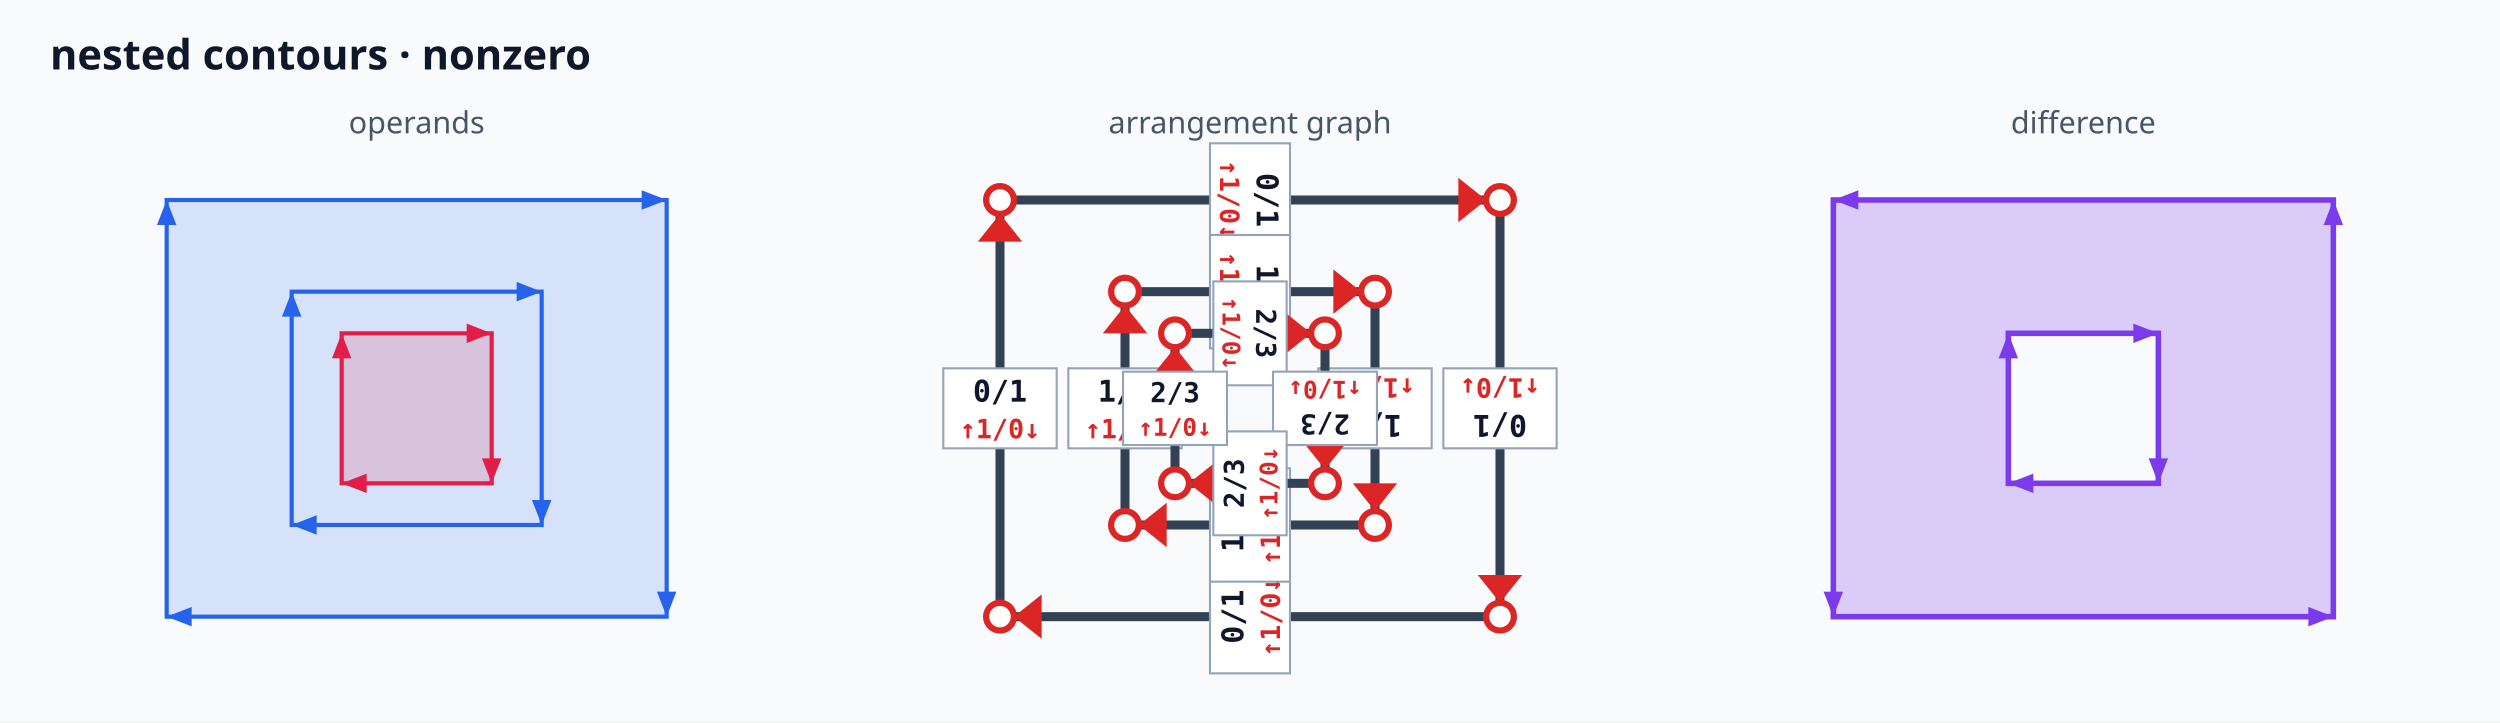
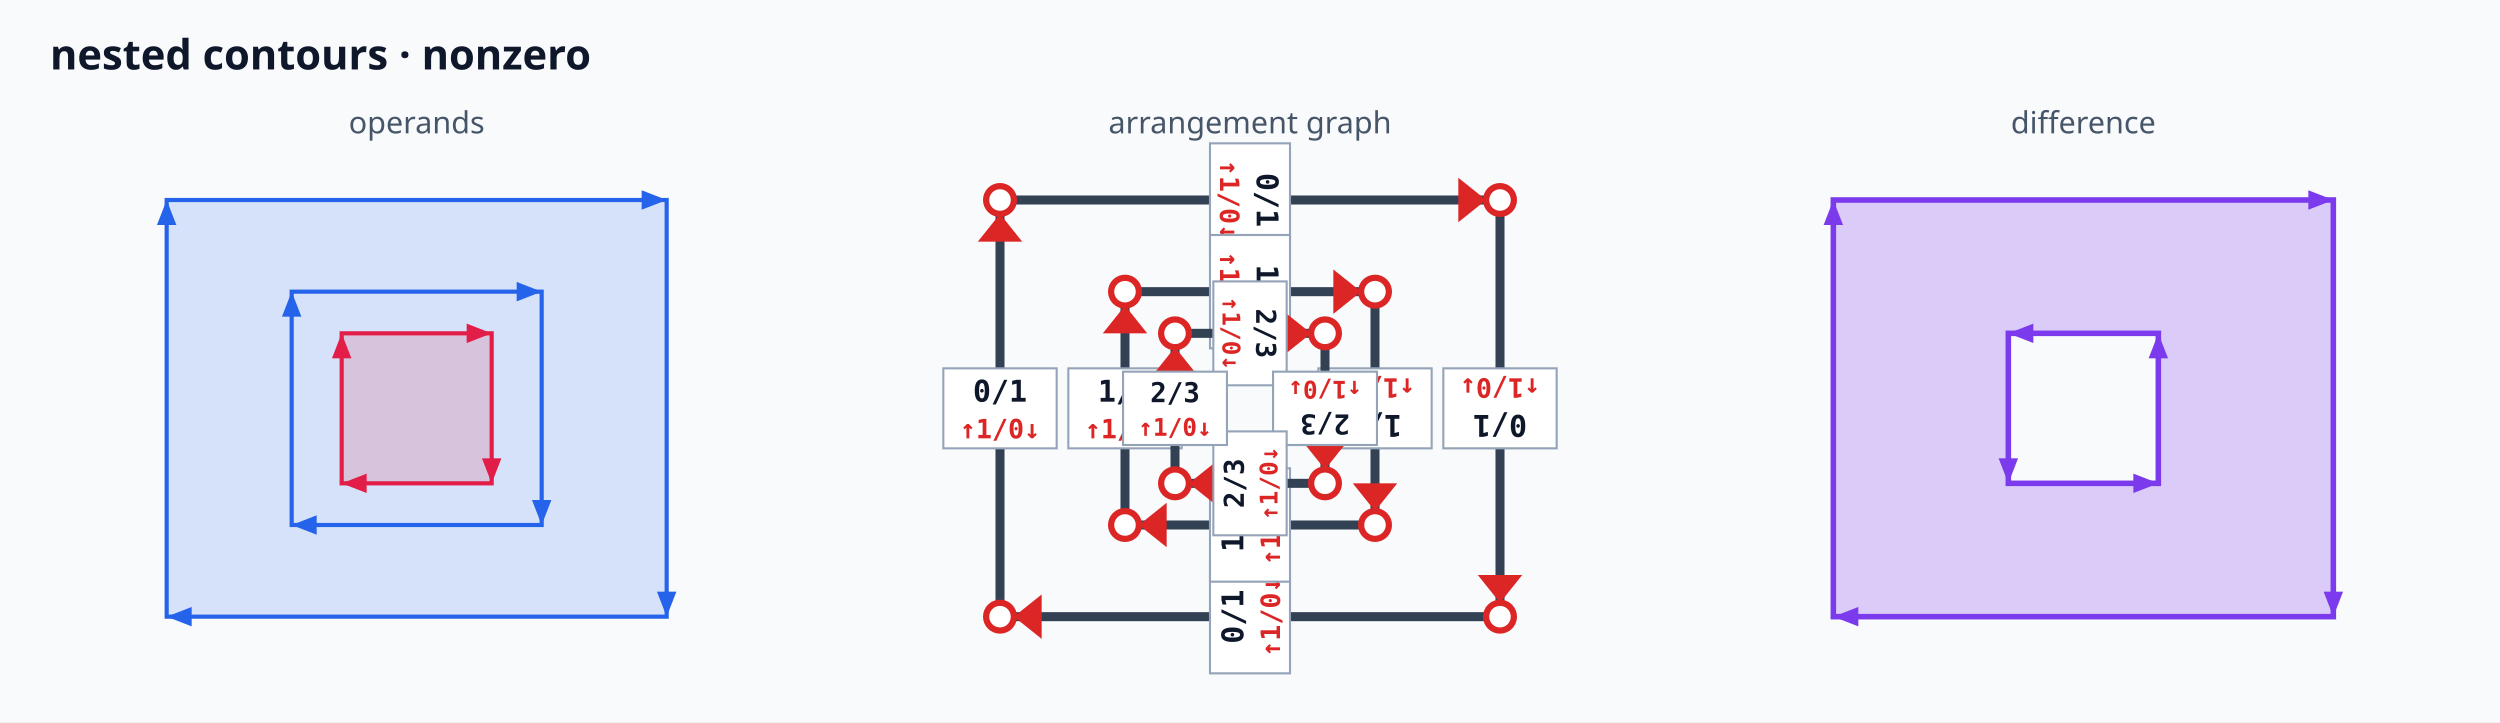
<svg xmlns="http://www.w3.org/2000/svg" viewBox="0 0 900 260" width="900" height="260">
  <rect x="0" y="0" width="900" height="260" style="fill: #f8fafc; stroke: none" />
  <text x="18" y="25" font-size="15" style="fill: #0f172a; font-family: system-ui; font-weight: 600">nested contours · nonzero</text>
  <text x="150" y="48" font-size="11" style="fill: #475569; font-family: system-ui; text-anchor: middle">operands</text>
  <text x="450" y="48" font-size="11" style="fill: #475569; font-family: system-ui; text-anchor: middle">arrangement graph</text>
  <text x="750" y="48" font-size="11" style="fill: #475569; font-family: system-ui; text-anchor: middle">difference</text>
  <path d="M 60 72 H 240 V 222 H 60 Z M 105 105 H 195 V 189 H 105 Z" style="fill: #2563eb; fill-opacity: 0.16; fill-rule: nonzero; stroke: #2563eb; stroke-width: 1.5" />
  <path d="M 123 120 H 177 V 174 H 123 Z" style="fill: #e11d48; fill-opacity: 0.16; fill-rule: nonzero; stroke: #e11d48; stroke-width: 1.5" />
-   <path d="M 840 72 H 660 V 222 H 840 Z M 723 120 H 777 V 174 H 723 Z" style="fill: #7c3aed; fill-opacity: 0.24; fill-rule: nonzero; stroke: #7c3aed; stroke-width: 2" />
+   <path d="M 660 72 H 840 V 222 H 660 Z M 777 120 H 723 V 174 H 777 Z" style="fill: #7c3aed; fill-opacity: 0.24; fill-rule: nonzero; stroke: #7c3aed; stroke-width: 2" />
  <path d="M 240 72 L 231 75.5 V 68.5 Z" style="fill: #2563eb; fill-opacity: 1.0; stroke: none" />
  <path d="M 240 222 L 236.5 213 H 243.5 Z" style="fill: #2563eb; fill-opacity: 1.0; stroke: none" />
  <path d="M 60 222 L 69 218.5 V 225.5 Z" style="fill: #2563eb; fill-opacity: 1.0; stroke: none" />
  <path d="M 60 72 L 63.5 81 H 56.5 Z" style="fill: #2563eb; fill-opacity: 1.0; stroke: none" />
  <path d="M 195 105 L 186 108.5 V 101.5 Z" style="fill: #2563eb; fill-opacity: 1.0; stroke: none" />
  <path d="M 195 189 L 191.5 180 H 198.5 Z" style="fill: #2563eb; fill-opacity: 1.0; stroke: none" />
  <path d="M 105 189 L 114 185.5 V 192.5 Z" style="fill: #2563eb; fill-opacity: 1.0; stroke: none" />
  <path d="M 105 105 L 108.5 114 H 101.5 Z" style="fill: #2563eb; fill-opacity: 1.0; stroke: none" />
  <path d="M 177 120 L 168 123.5 V 116.5 Z" style="fill: #e11d48; fill-opacity: 1.0; stroke: none" />
  <path d="M 177 174 L 173.5 165 H 180.5 Z" style="fill: #e11d48; fill-opacity: 1.0; stroke: none" />
  <path d="M 123 174 L 132 170.5 V 177.5 Z" style="fill: #e11d48; fill-opacity: 1.0; stroke: none" />
  <path d="M 123 120 L 126.5 129 H 119.5 Z" style="fill: #e11d48; fill-opacity: 1.0; stroke: none" />
  <path d="M 360 72 H 540" style="fill: none; stroke: #334155; stroke-width: 3.25" />
  <path d="M 535 72 L 525 80 V 64 Z" style="fill: #dc2626; fill-opacity: 1.0; stroke: none" />
  <rect x="429.6" y="57.6" width="40.8" height="28.8" style="fill: #fff; stroke: #94a3b8; stroke-width: 0.75" transform="rotate(90 450 72)" />
  <text x="450" y="69.6" font-size="10.8" style="fill: #0f172a; font-family: ui-monospace, monospace; font-weight: 700; text-anchor: middle" transform="rotate(90 450 72)">0/1</text>
  <text x="450" y="82.8" font-size="9.6" style="fill: #dc2626; font-family: ui-monospace, monospace; font-weight: 700; text-anchor: middle" transform="rotate(90 450 72)">↑1/0↓</text>
  <path d="M 540 72 V 222" style="fill: none; stroke: #334155; stroke-width: 3.25" />
  <path d="M 540 217 L 532 207 H 548 Z" style="fill: #dc2626; fill-opacity: 1.0; stroke: none" />
  <rect x="519.6" y="132.6" width="40.8" height="28.8" style="fill: #fff; stroke: #94a3b8; stroke-width: 0.75" transform="rotate(180 540 147)" />
  <text x="540" y="144.6" font-size="10.8" style="fill: #0f172a; font-family: ui-monospace, monospace; font-weight: 700; text-anchor: middle" transform="rotate(180 540 147)">0/1</text>
  <text x="540" y="157.8" font-size="9.6" style="fill: #dc2626; font-family: ui-monospace, monospace; font-weight: 700; text-anchor: middle" transform="rotate(180 540 147)">↑1/0↓</text>
  <path d="M 540 222 H 360" style="fill: none; stroke: #334155; stroke-width: 3.25" />
  <path d="M 365 222 L 375 214 V 230 Z" style="fill: #dc2626; fill-opacity: 1.0; stroke: none" />
  <rect x="429.6" y="207.6" width="40.8" height="28.8" style="fill: #fff; stroke: #94a3b8; stroke-width: 0.75" transform="rotate(270 450 222)" />
  <text x="450" y="219.6" font-size="10.8" style="fill: #0f172a; font-family: ui-monospace, monospace; font-weight: 700; text-anchor: middle" transform="rotate(270 450 222)">0/1</text>
  <text x="450" y="232.8" font-size="9.6" style="fill: #dc2626; font-family: ui-monospace, monospace; font-weight: 700; text-anchor: middle" transform="rotate(270 450 222)">↑1/0↓</text>
  <path d="M 360 222 V 72" style="fill: none; stroke: #334155; stroke-width: 3.25" />
  <path d="M 360 77 L 368 87 H 352 Z" style="fill: #dc2626; fill-opacity: 1.0; stroke: none" />
  <rect x="339.6" y="132.6" width="40.8" height="28.8" style="fill: #fff; stroke: #94a3b8; stroke-width: 0.75" transform="rotate(0 360 147)" />
  <text x="360" y="144.6" font-size="10.8" style="fill: #0f172a; font-family: ui-monospace, monospace; font-weight: 700; text-anchor: middle" transform="rotate(0 360 147)">0/1</text>
  <text x="360" y="157.8" font-size="9.6" style="fill: #dc2626; font-family: ui-monospace, monospace; font-weight: 700; text-anchor: middle" transform="rotate(0 360 147)">↑1/0↓</text>
  <path d="M 405 105 H 495" style="fill: none; stroke: #334155; stroke-width: 3.25" />
  <path d="M 490 105 L 480 113 V 97 Z" style="fill: #dc2626; fill-opacity: 1.0; stroke: none" />
  <rect x="429.6" y="90.6" width="40.8" height="28.8" style="fill: #fff; stroke: #94a3b8; stroke-width: 0.75" transform="rotate(90 450 105)" />
  <text x="450" y="102.6" font-size="10.8" style="fill: #0f172a; font-family: ui-monospace, monospace; font-weight: 700; text-anchor: middle" transform="rotate(90 450 105)">1/2</text>
  <text x="450" y="115.8" font-size="9.6" style="fill: #dc2626; font-family: ui-monospace, monospace; font-weight: 700; text-anchor: middle" transform="rotate(90 450 105)">↑1/0↓</text>
  <path d="M 495 105 V 189" style="fill: none; stroke: #334155; stroke-width: 3.25" />
  <path d="M 495 184 L 487 174 H 503 Z" style="fill: #dc2626; fill-opacity: 1.0; stroke: none" />
  <rect x="474.6" y="132.6" width="40.8" height="28.8" style="fill: #fff; stroke: #94a3b8; stroke-width: 0.75" transform="rotate(180 495 147)" />
  <text x="495" y="144.6" font-size="10.8" style="fill: #0f172a; font-family: ui-monospace, monospace; font-weight: 700; text-anchor: middle" transform="rotate(180 495 147)">1/2</text>
  <text x="495" y="157.8" font-size="9.6" style="fill: #dc2626; font-family: ui-monospace, monospace; font-weight: 700; text-anchor: middle" transform="rotate(180 495 147)">↑1/0↓</text>
  <path d="M 495 189 H 405" style="fill: none; stroke: #334155; stroke-width: 3.25" />
  <path d="M 410 189 L 420 181 V 197 Z" style="fill: #dc2626; fill-opacity: 1.0; stroke: none" />
  <rect x="429.6" y="174.6" width="40.8" height="28.8" style="fill: #fff; stroke: #94a3b8; stroke-width: 0.75" transform="rotate(270 450 189)" />
  <text x="450" y="186.6" font-size="10.8" style="fill: #0f172a; font-family: ui-monospace, monospace; font-weight: 700; text-anchor: middle" transform="rotate(270 450 189)">1/2</text>
  <text x="450" y="199.8" font-size="9.6" style="fill: #dc2626; font-family: ui-monospace, monospace; font-weight: 700; text-anchor: middle" transform="rotate(270 450 189)">↑1/0↓</text>
  <path d="M 405 189 V 105" style="fill: none; stroke: #334155; stroke-width: 3.25" />
  <path d="M 405 110 L 413 120 H 397 Z" style="fill: #dc2626; fill-opacity: 1.0; stroke: none" />
  <rect x="384.6" y="132.6" width="40.8" height="28.8" style="fill: #fff; stroke: #94a3b8; stroke-width: 0.75" transform="rotate(0 405 147)" />
  <text x="405" y="144.6" font-size="10.8" style="fill: #0f172a; font-family: ui-monospace, monospace; font-weight: 700; text-anchor: middle" transform="rotate(0 405 147)">1/2</text>
  <text x="405" y="157.8" font-size="9.6" style="fill: #dc2626; font-family: ui-monospace, monospace; font-weight: 700; text-anchor: middle" transform="rotate(0 405 147)">↑1/0↓</text>
  <path d="M 423 120 H 477" style="fill: none; stroke: #334155; stroke-width: 3.25" />
  <path d="M 472 120 L 462 128 V 112 Z" style="fill: #dc2626; fill-opacity: 1.0; stroke: none" />
  <rect x="431.3" y="106.8" width="37.4" height="26.4" style="fill: #fff; stroke: #94a3b8; stroke-width: 0.75" transform="rotate(90 450 120)" />
  <text x="450" y="117.8" font-size="9.9" style="fill: #0f172a; font-family: ui-monospace, monospace; font-weight: 700; text-anchor: middle" transform="rotate(90 450 120)">2/3</text>
  <text x="450" y="129.9" font-size="8.8" style="fill: #dc2626; font-family: ui-monospace, monospace; font-weight: 700; text-anchor: middle" transform="rotate(90 450 120)">↑1/0↓</text>
  <path d="M 477 120 V 174" style="fill: none; stroke: #334155; stroke-width: 3.25" />
  <path d="M 477 169 L 469 159 H 485 Z" style="fill: #dc2626; fill-opacity: 1.0; stroke: none" />
  <rect x="458.3" y="133.8" width="37.4" height="26.4" style="fill: #fff; stroke: #94a3b8; stroke-width: 0.75" transform="rotate(180 477 147)" />
  <text x="477" y="144.8" font-size="9.9" style="fill: #0f172a; font-family: ui-monospace, monospace; font-weight: 700; text-anchor: middle" transform="rotate(180 477 147)">2/3</text>
  <text x="477" y="156.9" font-size="8.8" style="fill: #dc2626; font-family: ui-monospace, monospace; font-weight: 700; text-anchor: middle" transform="rotate(180 477 147)">↑1/0↓</text>
  <path d="M 477 174 H 423" style="fill: none; stroke: #334155; stroke-width: 3.25" />
  <path d="M 428 174 L 438 166 V 182 Z" style="fill: #dc2626; fill-opacity: 1.0; stroke: none" />
  <rect x="431.3" y="160.8" width="37.4" height="26.4" style="fill: #fff; stroke: #94a3b8; stroke-width: 0.75" transform="rotate(270 450 174)" />
  <text x="450" y="171.8" font-size="9.9" style="fill: #0f172a; font-family: ui-monospace, monospace; font-weight: 700; text-anchor: middle" transform="rotate(270 450 174)">2/3</text>
  <text x="450" y="183.9" font-size="8.8" style="fill: #dc2626; font-family: ui-monospace, monospace; font-weight: 700; text-anchor: middle" transform="rotate(270 450 174)">↑1/0↓</text>
  <path d="M 423 174 V 120" style="fill: none; stroke: #334155; stroke-width: 3.25" />
  <path d="M 423 125 L 431 135 H 415 Z" style="fill: #dc2626; fill-opacity: 1.0; stroke: none" />
  <rect x="404.3" y="133.8" width="37.4" height="26.4" style="fill: #fff; stroke: #94a3b8; stroke-width: 0.75" transform="rotate(0 423 147)" />
  <text x="423" y="144.8" font-size="9.9" style="fill: #0f172a; font-family: ui-monospace, monospace; font-weight: 700; text-anchor: middle" transform="rotate(0 423 147)">2/3</text>
  <text x="423" y="156.9" font-size="8.8" style="fill: #dc2626; font-family: ui-monospace, monospace; font-weight: 700; text-anchor: middle" transform="rotate(0 423 147)">↑1/0↓</text>
  <circle cx="360" cy="72" r="5" style="fill: #fff; stroke: #dc2626; stroke-width: 2.25" />
  <circle cx="540" cy="72" r="5" style="fill: #fff; stroke: #dc2626; stroke-width: 2.25" />
  <circle cx="540" cy="222" r="5" style="fill: #fff; stroke: #dc2626; stroke-width: 2.25" />
  <circle cx="360" cy="222" r="5" style="fill: #fff; stroke: #dc2626; stroke-width: 2.25" />
  <circle cx="405" cy="105" r="5" style="fill: #fff; stroke: #dc2626; stroke-width: 2.25" />
  <circle cx="495" cy="105" r="5" style="fill: #fff; stroke: #dc2626; stroke-width: 2.25" />
  <circle cx="495" cy="189" r="5" style="fill: #fff; stroke: #dc2626; stroke-width: 2.25" />
  <circle cx="405" cy="189" r="5" style="fill: #fff; stroke: #dc2626; stroke-width: 2.25" />
  <circle cx="423" cy="120" r="5" style="fill: #fff; stroke: #dc2626; stroke-width: 2.25" />
  <circle cx="477" cy="120" r="5" style="fill: #fff; stroke: #dc2626; stroke-width: 2.25" />
  <circle cx="477" cy="174" r="5" style="fill: #fff; stroke: #dc2626; stroke-width: 2.25" />
  <circle cx="423" cy="174" r="5" style="fill: #fff; stroke: #dc2626; stroke-width: 2.25" />
-   <path d="M 660 72 L 669 68.5 V 75.5 Z" style="fill: #7c3aed; fill-opacity: 1.0; stroke: none" />
-   <path d="M 660 222 L 656.5 213 H 663.5 Z" style="fill: #7c3aed; fill-opacity: 1.0; stroke: none" />
-   <path d="M 840 222 L 831 225.5 V 218.5 Z" style="fill: #7c3aed; fill-opacity: 1.0; stroke: none" />
-   <path d="M 840 72 L 843.5 81 H 836.5 Z" style="fill: #7c3aed; fill-opacity: 1.0; stroke: none" />
-   <path d="M 777 120 L 768 123.5 V 116.5 Z" style="fill: #7c3aed; fill-opacity: 1.0; stroke: none" />
-   <path d="M 777 174 L 773.5 165 H 780.5 Z" style="fill: #7c3aed; fill-opacity: 1.0; stroke: none" />
-   <path d="M 723 174 L 732 170.5 V 177.5 Z" style="fill: #7c3aed; fill-opacity: 1.0; stroke: none" />
-   <path d="M 723 120 L 726.5 129 H 719.5 Z" style="fill: #7c3aed; fill-opacity: 1.0; stroke: none" />
+   <path d="M 840 72 L 831 75.5 V 68.5 Z" style="fill: #7c3aed; fill-opacity: 1.0; stroke: none" />
+   <path d="M 840 222 L 836.5 213 H 843.5 Z" style="fill: #7c3aed; fill-opacity: 1.0; stroke: none" />
+   <path d="M 660 222 L 669 218.5 V 225.5 Z" style="fill: #7c3aed; fill-opacity: 1.0; stroke: none" />
+   <path d="M 660 72 L 663.5 81 H 656.5 Z" style="fill: #7c3aed; fill-opacity: 1.0; stroke: none" />
+   <path d="M 723 120 L 732 116.5 V 123.5 Z" style="fill: #7c3aed; fill-opacity: 1.0; stroke: none" />
+   <path d="M 723 174 L 719.5 165 H 726.5 Z" style="fill: #7c3aed; fill-opacity: 1.0; stroke: none" />
+   <path d="M 777 174 L 768 177.5 V 170.5 Z" style="fill: #7c3aed; fill-opacity: 1.0; stroke: none" />
+   <path d="M 777 120 L 780.5 129 H 773.5 Z" style="fill: #7c3aed; fill-opacity: 1.0; stroke: none" />
</svg>
